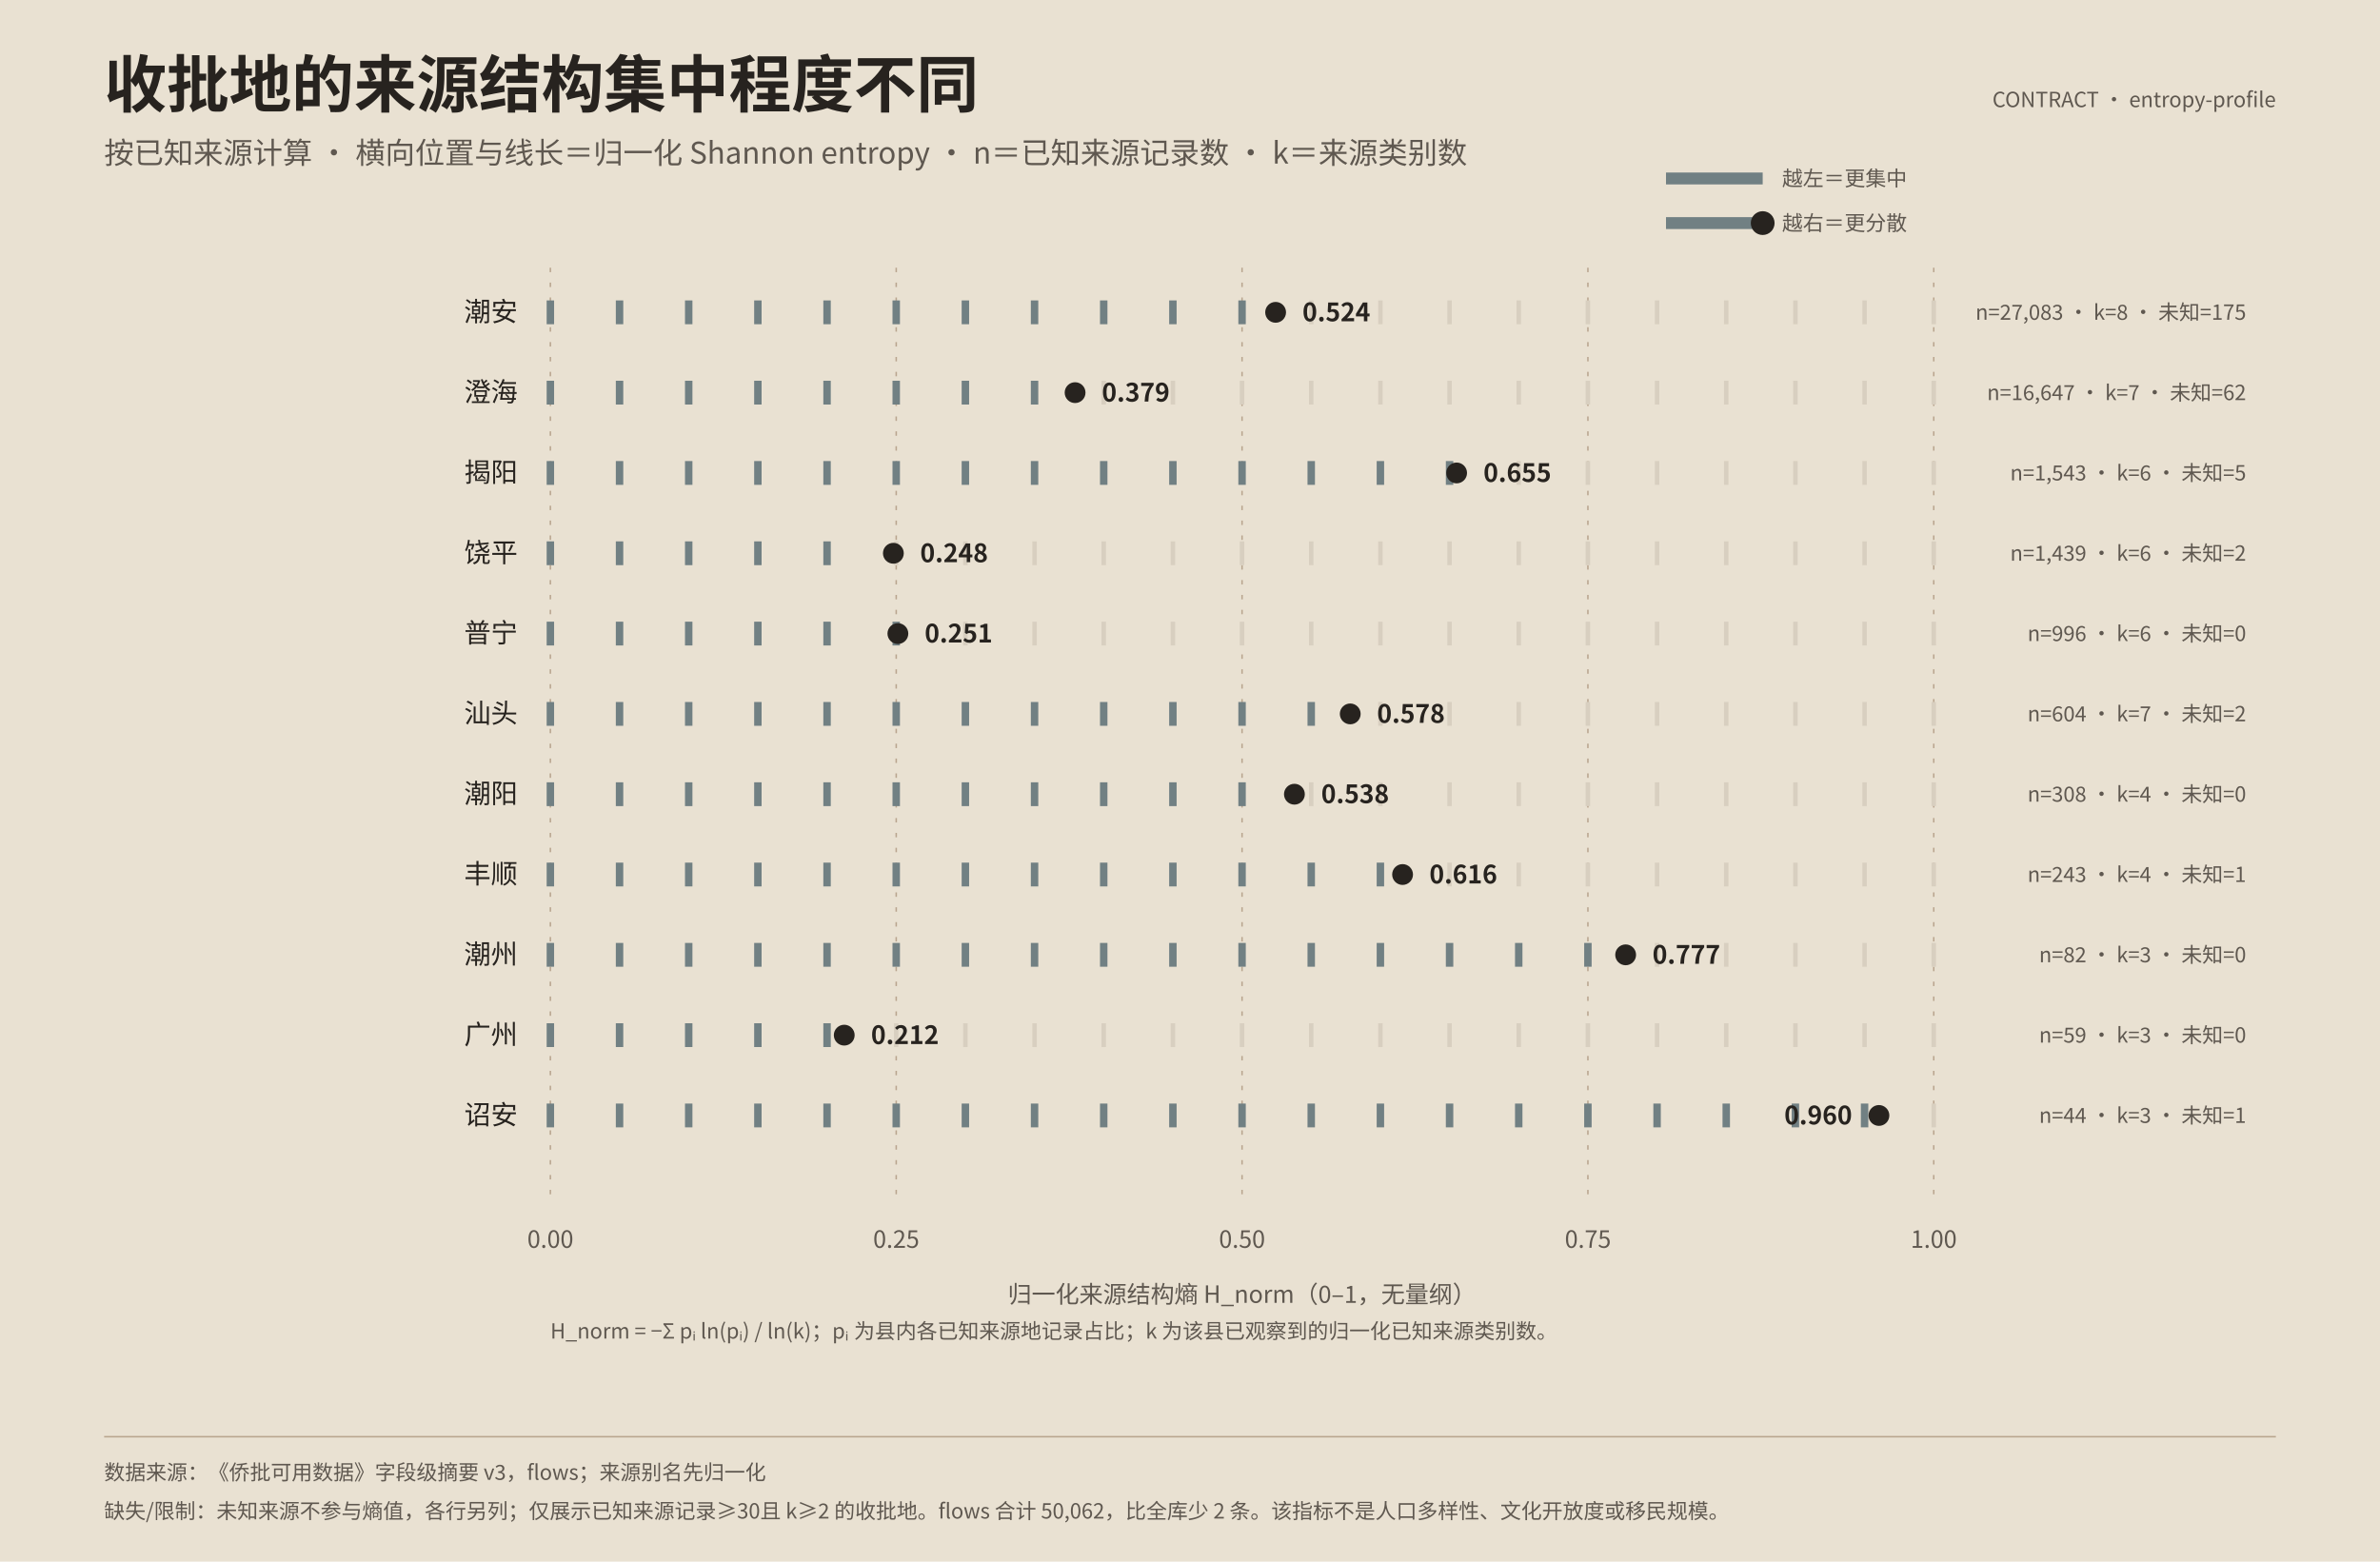
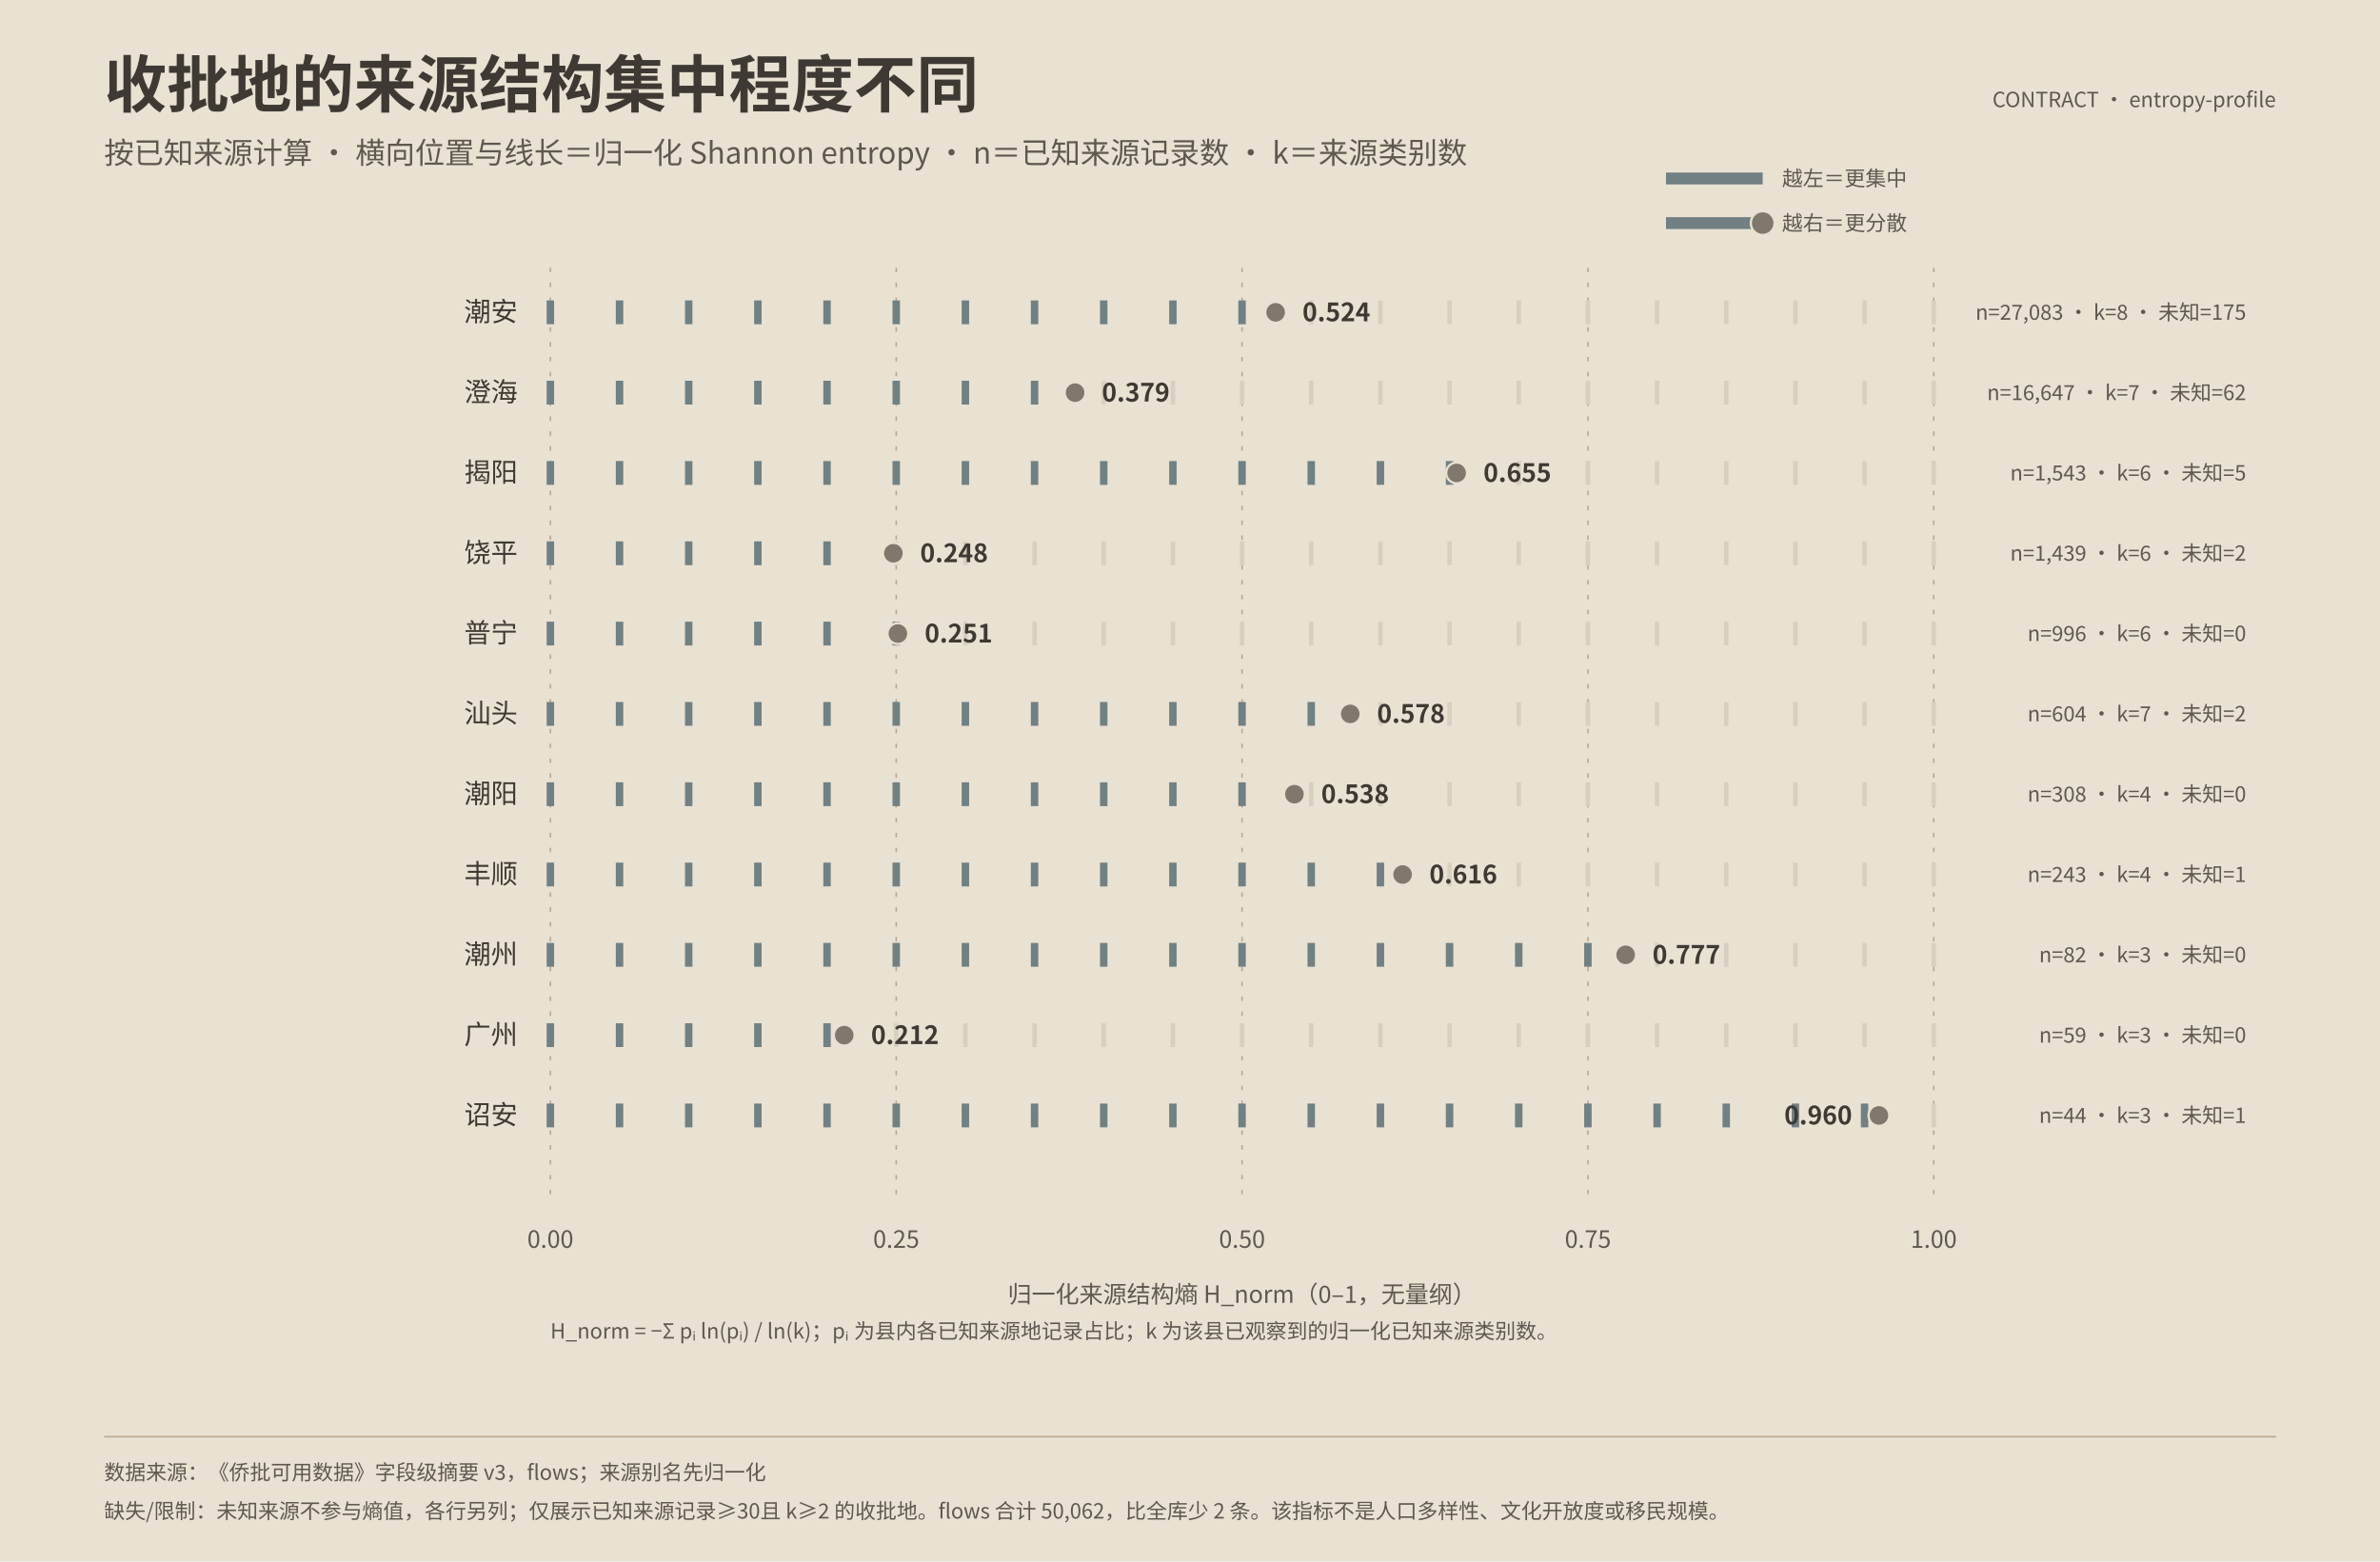
<svg xmlns="http://www.w3.org/2000/svg" width="1600" height="1050" viewBox="0 0 1600 1050" role="img" aria-labelledby="title desc">
-   <style>text{font-family:"Microsoft YaHei","Noto Sans CJK SC",sans-serif;fill:#27231F}.title{font-size:42px;font-weight:700}.sub{font-size:20px;fill:#5F5850}.axis{font-size:16px;fill:#5F5850}.label{font-size:18px}.small{font-size:14px;fill:#5F5850}.value{font-size:17px;font-weight:700}.hair{vector-effect:non-scaling-stroke}</style>
+   <style>text{font-family:"Microsoft YaHei","Noto Sans CJK SC",sans-serif;fill:#3E3933}.title{font-size:42px;font-weight:700}.sub{font-size:20px;fill:#5F5850}.axis{font-size:16px;fill:#5F5850}.label{font-size:18px}.small{font-size:14px;fill:#5F5850}.value{font-size:17px;font-weight:700}.hair{vector-effect:non-scaling-stroke}</style>
  <rect id="background" width="1600" height="1050" fill="#E9E1D2" />
  <g id="chart-title">
    <text class="title" x="70" y="72">收批地的来源结构集中程度不同</text>
    <text class="sub" x="70" y="110">按已知来源计算 · 横向位置与线长＝归一化 Shannon entropy · n＝已知来源记录数 · k＝来源类别数</text>
    <text class="small" x="1530" y="72" text-anchor="end">CONTRACT · entropy-profile</text>
  </g>
  <g id="axes-and-grid">
    <line x1="370" x2="370" y1="180" y2="804" stroke="#B9A58F" stroke-dasharray="3 7" />
    <text class="axis" x="370" y="839" text-anchor="middle">0.00</text>
    <line x1="602.5" x2="602.5" y1="180" y2="804" stroke="#B9A58F" stroke-dasharray="3 7" />
    <text class="axis" x="602.5" y="839" text-anchor="middle">0.25</text>
    <line x1="835" x2="835" y1="180" y2="804" stroke="#B9A58F" stroke-dasharray="3 7" />
    <text class="axis" x="835" y="839" text-anchor="middle">0.50</text>
    <line x1="1067.5" x2="1067.5" y1="180" y2="804" stroke="#B9A58F" stroke-dasharray="3 7" />
    <text class="axis" x="1067.5" y="839" text-anchor="middle">0.75</text>
    <line x1="1300" x2="1300" y1="180" y2="804" stroke="#B9A58F" stroke-dasharray="3 7" />
    <text class="axis" x="1300" y="839" text-anchor="middle">1.00</text>
    <text class="axis" x="835" y="876" text-anchor="middle">归一化来源结构熵 H_norm（0–1，无量纲）</text>
  </g>
  <g id="entropy-bars">
    <g data-county="潮安">
      <text class="label" x="348" y="216" text-anchor="end">潮安</text>
      <line x1="370" x2="370" y1="202" y2="218" stroke="#718083" stroke-width="5" />
      <line x1="416.5" x2="416.5" y1="202" y2="218" stroke="#718083" stroke-width="5" />
      <line x1="463" x2="463" y1="202" y2="218" stroke="#718083" stroke-width="5" />
      <line x1="509.5" x2="509.5" y1="202" y2="218" stroke="#718083" stroke-width="5" />
      <line x1="556" x2="556" y1="202" y2="218" stroke="#718083" stroke-width="5" />
      <line x1="602.5" x2="602.5" y1="202" y2="218" stroke="#718083" stroke-width="5" />
      <line x1="649" x2="649" y1="202" y2="218" stroke="#718083" stroke-width="5" />
      <line x1="695.5" x2="695.5" y1="202" y2="218" stroke="#718083" stroke-width="5" />
      <line x1="742" x2="742" y1="202" y2="218" stroke="#718083" stroke-width="5" />
      <line x1="788.5" x2="788.5" y1="202" y2="218" stroke="#718083" stroke-width="5" />
      <line x1="835" x2="835" y1="202" y2="218" stroke="#718083" stroke-width="5" />
      <line x1="881.5" x2="881.5" y1="202" y2="218" stroke="#D8CFC0" stroke-width="3" />
      <line x1="928" x2="928" y1="202" y2="218" stroke="#D8CFC0" stroke-width="3" />
      <line x1="974.5" x2="974.5" y1="202" y2="218" stroke="#D8CFC0" stroke-width="3" />
      <line x1="1021" x2="1021" y1="202" y2="218" stroke="#D8CFC0" stroke-width="3" />
      <line x1="1067.5" x2="1067.5" y1="202" y2="218" stroke="#D8CFC0" stroke-width="3" />
      <line x1="1114" x2="1114" y1="202" y2="218" stroke="#D8CFC0" stroke-width="3" />
      <line x1="1160.5" x2="1160.5" y1="202" y2="218" stroke="#D8CFC0" stroke-width="3" />
      <line x1="1207" x2="1207" y1="202" y2="218" stroke="#D8CFC0" stroke-width="3" />
      <line x1="1253.5" x2="1253.5" y1="202" y2="218" stroke="#D8CFC0" stroke-width="3" />
      <line x1="1300" x2="1300" y1="202" y2="218" stroke="#D8CFC0" stroke-width="3" />
-       <circle cx="857.562" cy="210" r="7" fill="#27231F" />
+       <circle cx="857.562" cy="210" r="7" fill="#81786D" stroke="#E9E1D2" stroke-width="1.5" />
      <text class="value" x="875.562" y="216" text-anchor="start">0.524</text>
      <text class="small" x="1510" y="215" text-anchor="end">n=27,083 · k=8 · 未知=175</text>
    </g>
    <g data-county="澄海">
      <text class="label" x="348" y="270" text-anchor="end">澄海</text>
      <line x1="370" x2="370" y1="256" y2="272" stroke="#718083" stroke-width="5" />
      <line x1="416.5" x2="416.5" y1="256" y2="272" stroke="#718083" stroke-width="5" />
      <line x1="463" x2="463" y1="256" y2="272" stroke="#718083" stroke-width="5" />
      <line x1="509.5" x2="509.5" y1="256" y2="272" stroke="#718083" stroke-width="5" />
      <line x1="556" x2="556" y1="256" y2="272" stroke="#718083" stroke-width="5" />
      <line x1="602.5" x2="602.5" y1="256" y2="272" stroke="#718083" stroke-width="5" />
      <line x1="649" x2="649" y1="256" y2="272" stroke="#718083" stroke-width="5" />
      <line x1="695.5" x2="695.5" y1="256" y2="272" stroke="#718083" stroke-width="5" />
      <line x1="742" x2="742" y1="256" y2="272" stroke="#D8CFC0" stroke-width="3" />
      <line x1="788.5" x2="788.5" y1="256" y2="272" stroke="#D8CFC0" stroke-width="3" />
      <line x1="835" x2="835" y1="256" y2="272" stroke="#D8CFC0" stroke-width="3" />
      <line x1="881.5" x2="881.5" y1="256" y2="272" stroke="#D8CFC0" stroke-width="3" />
      <line x1="928" x2="928" y1="256" y2="272" stroke="#D8CFC0" stroke-width="3" />
      <line x1="974.5" x2="974.5" y1="256" y2="272" stroke="#D8CFC0" stroke-width="3" />
      <line x1="1021" x2="1021" y1="256" y2="272" stroke="#D8CFC0" stroke-width="3" />
      <line x1="1067.5" x2="1067.5" y1="256" y2="272" stroke="#D8CFC0" stroke-width="3" />
      <line x1="1114" x2="1114" y1="256" y2="272" stroke="#D8CFC0" stroke-width="3" />
      <line x1="1160.5" x2="1160.5" y1="256" y2="272" stroke="#D8CFC0" stroke-width="3" />
      <line x1="1207" x2="1207" y1="256" y2="272" stroke="#D8CFC0" stroke-width="3" />
      <line x1="1253.5" x2="1253.5" y1="256" y2="272" stroke="#D8CFC0" stroke-width="3" />
      <line x1="1300" x2="1300" y1="256" y2="272" stroke="#D8CFC0" stroke-width="3" />
-       <circle cx="722.751" cy="264" r="7" fill="#27231F" />
+       <circle cx="722.751" cy="264" r="7" fill="#81786D" stroke="#E9E1D2" stroke-width="1.5" />
      <text class="value" x="740.751" y="270" text-anchor="start">0.379</text>
      <text class="small" x="1510" y="269" text-anchor="end">n=16,647 · k=7 · 未知=62</text>
    </g>
    <g data-county="揭阳">
      <text class="label" x="348" y="324" text-anchor="end">揭阳</text>
      <line x1="370" x2="370" y1="310" y2="326" stroke="#718083" stroke-width="5" />
      <line x1="416.5" x2="416.5" y1="310" y2="326" stroke="#718083" stroke-width="5" />
      <line x1="463" x2="463" y1="310" y2="326" stroke="#718083" stroke-width="5" />
      <line x1="509.5" x2="509.5" y1="310" y2="326" stroke="#718083" stroke-width="5" />
      <line x1="556" x2="556" y1="310" y2="326" stroke="#718083" stroke-width="5" />
      <line x1="602.5" x2="602.5" y1="310" y2="326" stroke="#718083" stroke-width="5" />
      <line x1="649" x2="649" y1="310" y2="326" stroke="#718083" stroke-width="5" />
      <line x1="695.5" x2="695.5" y1="310" y2="326" stroke="#718083" stroke-width="5" />
      <line x1="742" x2="742" y1="310" y2="326" stroke="#718083" stroke-width="5" />
      <line x1="788.5" x2="788.5" y1="310" y2="326" stroke="#718083" stroke-width="5" />
      <line x1="835" x2="835" y1="310" y2="326" stroke="#718083" stroke-width="5" />
      <line x1="881.5" x2="881.5" y1="310" y2="326" stroke="#718083" stroke-width="5" />
      <line x1="928" x2="928" y1="310" y2="326" stroke="#718083" stroke-width="5" />
      <line x1="974.5" x2="974.5" y1="310" y2="326" stroke="#718083" stroke-width="5" />
      <line x1="1021" x2="1021" y1="310" y2="326" stroke="#D8CFC0" stroke-width="3" />
      <line x1="1067.5" x2="1067.5" y1="310" y2="326" stroke="#D8CFC0" stroke-width="3" />
      <line x1="1114" x2="1114" y1="310" y2="326" stroke="#D8CFC0" stroke-width="3" />
      <line x1="1160.5" x2="1160.5" y1="310" y2="326" stroke="#D8CFC0" stroke-width="3" />
      <line x1="1207" x2="1207" y1="310" y2="326" stroke="#D8CFC0" stroke-width="3" />
      <line x1="1253.5" x2="1253.5" y1="310" y2="326" stroke="#D8CFC0" stroke-width="3" />
      <line x1="1300" x2="1300" y1="310" y2="326" stroke="#D8CFC0" stroke-width="3" />
-       <circle cx="979.241" cy="318" r="7" fill="#27231F" />
+       <circle cx="979.241" cy="318" r="7" fill="#81786D" stroke="#E9E1D2" stroke-width="1.5" />
      <text class="value" x="997.241" y="324" text-anchor="start">0.655</text>
      <text class="small" x="1510" y="323" text-anchor="end">n=1,543 · k=6 · 未知=5</text>
    </g>
    <g data-county="饶平">
      <text class="label" x="348" y="378" text-anchor="end">饶平</text>
      <line x1="370" x2="370" y1="364" y2="380" stroke="#718083" stroke-width="5" />
      <line x1="416.5" x2="416.5" y1="364" y2="380" stroke="#718083" stroke-width="5" />
      <line x1="463" x2="463" y1="364" y2="380" stroke="#718083" stroke-width="5" />
      <line x1="509.5" x2="509.5" y1="364" y2="380" stroke="#718083" stroke-width="5" />
      <line x1="556" x2="556" y1="364" y2="380" stroke="#718083" stroke-width="5" />
      <line x1="602.5" x2="602.5" y1="364" y2="380" stroke="#D8CFC0" stroke-width="3" />
      <line x1="649" x2="649" y1="364" y2="380" stroke="#D8CFC0" stroke-width="3" />
      <line x1="695.5" x2="695.5" y1="364" y2="380" stroke="#D8CFC0" stroke-width="3" />
      <line x1="742" x2="742" y1="364" y2="380" stroke="#D8CFC0" stroke-width="3" />
      <line x1="788.5" x2="788.5" y1="364" y2="380" stroke="#D8CFC0" stroke-width="3" />
      <line x1="835" x2="835" y1="364" y2="380" stroke="#D8CFC0" stroke-width="3" />
      <line x1="881.5" x2="881.5" y1="364" y2="380" stroke="#D8CFC0" stroke-width="3" />
      <line x1="928" x2="928" y1="364" y2="380" stroke="#D8CFC0" stroke-width="3" />
      <line x1="974.5" x2="974.5" y1="364" y2="380" stroke="#D8CFC0" stroke-width="3" />
      <line x1="1021" x2="1021" y1="364" y2="380" stroke="#D8CFC0" stroke-width="3" />
      <line x1="1067.5" x2="1067.5" y1="364" y2="380" stroke="#D8CFC0" stroke-width="3" />
      <line x1="1114" x2="1114" y1="364" y2="380" stroke="#D8CFC0" stroke-width="3" />
      <line x1="1160.5" x2="1160.5" y1="364" y2="380" stroke="#D8CFC0" stroke-width="3" />
      <line x1="1207" x2="1207" y1="364" y2="380" stroke="#D8CFC0" stroke-width="3" />
      <line x1="1253.5" x2="1253.5" y1="364" y2="380" stroke="#D8CFC0" stroke-width="3" />
      <line x1="1300" x2="1300" y1="364" y2="380" stroke="#D8CFC0" stroke-width="3" />
-       <circle cx="600.584" cy="372" r="7" fill="#27231F" />
+       <circle cx="600.584" cy="372" r="7" fill="#81786D" stroke="#E9E1D2" stroke-width="1.5" />
      <text class="value" x="618.584" y="378" text-anchor="start">0.248</text>
      <text class="small" x="1510" y="377" text-anchor="end">n=1,439 · k=6 · 未知=2</text>
    </g>
    <g data-county="普宁">
      <text class="label" x="348" y="432" text-anchor="end">普宁</text>
      <line x1="370" x2="370" y1="418" y2="434" stroke="#718083" stroke-width="5" />
      <line x1="416.5" x2="416.5" y1="418" y2="434" stroke="#718083" stroke-width="5" />
      <line x1="463" x2="463" y1="418" y2="434" stroke="#718083" stroke-width="5" />
      <line x1="509.5" x2="509.5" y1="418" y2="434" stroke="#718083" stroke-width="5" />
      <line x1="556" x2="556" y1="418" y2="434" stroke="#718083" stroke-width="5" />
      <line x1="602.5" x2="602.5" y1="418" y2="434" stroke="#718083" stroke-width="5" />
      <line x1="649" x2="649" y1="418" y2="434" stroke="#D8CFC0" stroke-width="3" />
      <line x1="695.5" x2="695.5" y1="418" y2="434" stroke="#D8CFC0" stroke-width="3" />
      <line x1="742" x2="742" y1="418" y2="434" stroke="#D8CFC0" stroke-width="3" />
      <line x1="788.5" x2="788.5" y1="418" y2="434" stroke="#D8CFC0" stroke-width="3" />
      <line x1="835" x2="835" y1="418" y2="434" stroke="#D8CFC0" stroke-width="3" />
      <line x1="881.5" x2="881.5" y1="418" y2="434" stroke="#D8CFC0" stroke-width="3" />
      <line x1="928" x2="928" y1="418" y2="434" stroke="#D8CFC0" stroke-width="3" />
      <line x1="974.5" x2="974.5" y1="418" y2="434" stroke="#D8CFC0" stroke-width="3" />
      <line x1="1021" x2="1021" y1="418" y2="434" stroke="#D8CFC0" stroke-width="3" />
      <line x1="1067.5" x2="1067.5" y1="418" y2="434" stroke="#D8CFC0" stroke-width="3" />
      <line x1="1114" x2="1114" y1="418" y2="434" stroke="#D8CFC0" stroke-width="3" />
      <line x1="1160.5" x2="1160.5" y1="418" y2="434" stroke="#D8CFC0" stroke-width="3" />
      <line x1="1207" x2="1207" y1="418" y2="434" stroke="#D8CFC0" stroke-width="3" />
      <line x1="1253.5" x2="1253.5" y1="418" y2="434" stroke="#D8CFC0" stroke-width="3" />
      <line x1="1300" x2="1300" y1="418" y2="434" stroke="#D8CFC0" stroke-width="3" />
-       <circle cx="603.617" cy="426" r="7" fill="#27231F" />
+       <circle cx="603.617" cy="426" r="7" fill="#81786D" stroke="#E9E1D2" stroke-width="1.5" />
      <text class="value" x="621.617" y="432" text-anchor="start">0.251</text>
      <text class="small" x="1510" y="431" text-anchor="end">n=996 · k=6 · 未知=0</text>
    </g>
    <g data-county="汕头">
      <text class="label" x="348" y="486" text-anchor="end">汕头</text>
      <line x1="370" x2="370" y1="472" y2="488" stroke="#718083" stroke-width="5" />
      <line x1="416.5" x2="416.5" y1="472" y2="488" stroke="#718083" stroke-width="5" />
      <line x1="463" x2="463" y1="472" y2="488" stroke="#718083" stroke-width="5" />
      <line x1="509.5" x2="509.5" y1="472" y2="488" stroke="#718083" stroke-width="5" />
      <line x1="556" x2="556" y1="472" y2="488" stroke="#718083" stroke-width="5" />
      <line x1="602.5" x2="602.5" y1="472" y2="488" stroke="#718083" stroke-width="5" />
      <line x1="649" x2="649" y1="472" y2="488" stroke="#718083" stroke-width="5" />
      <line x1="695.5" x2="695.5" y1="472" y2="488" stroke="#718083" stroke-width="5" />
      <line x1="742" x2="742" y1="472" y2="488" stroke="#718083" stroke-width="5" />
      <line x1="788.5" x2="788.5" y1="472" y2="488" stroke="#718083" stroke-width="5" />
      <line x1="835" x2="835" y1="472" y2="488" stroke="#718083" stroke-width="5" />
      <line x1="881.5" x2="881.5" y1="472" y2="488" stroke="#718083" stroke-width="5" />
      <line x1="928" x2="928" y1="472" y2="488" stroke="#D8CFC0" stroke-width="3" />
      <line x1="974.5" x2="974.5" y1="472" y2="488" stroke="#D8CFC0" stroke-width="3" />
      <line x1="1021" x2="1021" y1="472" y2="488" stroke="#D8CFC0" stroke-width="3" />
      <line x1="1067.5" x2="1067.5" y1="472" y2="488" stroke="#D8CFC0" stroke-width="3" />
      <line x1="1114" x2="1114" y1="472" y2="488" stroke="#D8CFC0" stroke-width="3" />
      <line x1="1160.5" x2="1160.5" y1="472" y2="488" stroke="#D8CFC0" stroke-width="3" />
      <line x1="1207" x2="1207" y1="472" y2="488" stroke="#D8CFC0" stroke-width="3" />
      <line x1="1253.5" x2="1253.5" y1="472" y2="488" stroke="#D8CFC0" stroke-width="3" />
      <line x1="1300" x2="1300" y1="472" y2="488" stroke="#D8CFC0" stroke-width="3" />
-       <circle cx="907.723" cy="480" r="7" fill="#27231F" />
+       <circle cx="907.723" cy="480" r="7" fill="#81786D" stroke="#E9E1D2" stroke-width="1.5" />
      <text class="value" x="925.723" y="486" text-anchor="start">0.578</text>
      <text class="small" x="1510" y="485" text-anchor="end">n=604 · k=7 · 未知=2</text>
    </g>
    <g data-county="潮阳">
      <text class="label" x="348" y="540" text-anchor="end">潮阳</text>
      <line x1="370" x2="370" y1="526" y2="542" stroke="#718083" stroke-width="5" />
      <line x1="416.5" x2="416.5" y1="526" y2="542" stroke="#718083" stroke-width="5" />
      <line x1="463" x2="463" y1="526" y2="542" stroke="#718083" stroke-width="5" />
      <line x1="509.5" x2="509.5" y1="526" y2="542" stroke="#718083" stroke-width="5" />
      <line x1="556" x2="556" y1="526" y2="542" stroke="#718083" stroke-width="5" />
      <line x1="602.5" x2="602.5" y1="526" y2="542" stroke="#718083" stroke-width="5" />
      <line x1="649" x2="649" y1="526" y2="542" stroke="#718083" stroke-width="5" />
      <line x1="695.5" x2="695.5" y1="526" y2="542" stroke="#718083" stroke-width="5" />
      <line x1="742" x2="742" y1="526" y2="542" stroke="#718083" stroke-width="5" />
      <line x1="788.5" x2="788.5" y1="526" y2="542" stroke="#718083" stroke-width="5" />
      <line x1="835" x2="835" y1="526" y2="542" stroke="#718083" stroke-width="5" />
      <line x1="881.5" x2="881.5" y1="526" y2="542" stroke="#D8CFC0" stroke-width="3" />
      <line x1="928" x2="928" y1="526" y2="542" stroke="#D8CFC0" stroke-width="3" />
      <line x1="974.5" x2="974.5" y1="526" y2="542" stroke="#D8CFC0" stroke-width="3" />
      <line x1="1021" x2="1021" y1="526" y2="542" stroke="#D8CFC0" stroke-width="3" />
      <line x1="1067.5" x2="1067.5" y1="526" y2="542" stroke="#D8CFC0" stroke-width="3" />
      <line x1="1114" x2="1114" y1="526" y2="542" stroke="#D8CFC0" stroke-width="3" />
      <line x1="1160.5" x2="1160.5" y1="526" y2="542" stroke="#D8CFC0" stroke-width="3" />
      <line x1="1207" x2="1207" y1="526" y2="542" stroke="#D8CFC0" stroke-width="3" />
      <line x1="1253.5" x2="1253.5" y1="526" y2="542" stroke="#D8CFC0" stroke-width="3" />
      <line x1="1300" x2="1300" y1="526" y2="542" stroke="#D8CFC0" stroke-width="3" />
-       <circle cx="870.192" cy="534" r="7" fill="#27231F" />
+       <circle cx="870.192" cy="534" r="7" fill="#81786D" stroke="#E9E1D2" stroke-width="1.5" />
      <text class="value" x="888.192" y="540" text-anchor="start">0.538</text>
      <text class="small" x="1510" y="539" text-anchor="end">n=308 · k=4 · 未知=0</text>
    </g>
    <g data-county="丰顺">
      <text class="label" x="348" y="594" text-anchor="end">丰顺</text>
      <line x1="370" x2="370" y1="580" y2="596" stroke="#718083" stroke-width="5" />
      <line x1="416.5" x2="416.5" y1="580" y2="596" stroke="#718083" stroke-width="5" />
      <line x1="463" x2="463" y1="580" y2="596" stroke="#718083" stroke-width="5" />
      <line x1="509.5" x2="509.5" y1="580" y2="596" stroke="#718083" stroke-width="5" />
      <line x1="556" x2="556" y1="580" y2="596" stroke="#718083" stroke-width="5" />
      <line x1="602.5" x2="602.5" y1="580" y2="596" stroke="#718083" stroke-width="5" />
      <line x1="649" x2="649" y1="580" y2="596" stroke="#718083" stroke-width="5" />
      <line x1="695.5" x2="695.5" y1="580" y2="596" stroke="#718083" stroke-width="5" />
      <line x1="742" x2="742" y1="580" y2="596" stroke="#718083" stroke-width="5" />
      <line x1="788.5" x2="788.5" y1="580" y2="596" stroke="#718083" stroke-width="5" />
      <line x1="835" x2="835" y1="580" y2="596" stroke="#718083" stroke-width="5" />
      <line x1="881.5" x2="881.5" y1="580" y2="596" stroke="#718083" stroke-width="5" />
      <line x1="928" x2="928" y1="580" y2="596" stroke="#718083" stroke-width="5" />
      <line x1="974.5" x2="974.5" y1="580" y2="596" stroke="#D8CFC0" stroke-width="3" />
      <line x1="1021" x2="1021" y1="580" y2="596" stroke="#D8CFC0" stroke-width="3" />
      <line x1="1067.5" x2="1067.5" y1="580" y2="596" stroke="#D8CFC0" stroke-width="3" />
      <line x1="1114" x2="1114" y1="580" y2="596" stroke="#D8CFC0" stroke-width="3" />
      <line x1="1160.5" x2="1160.5" y1="580" y2="596" stroke="#D8CFC0" stroke-width="3" />
      <line x1="1207" x2="1207" y1="580" y2="596" stroke="#D8CFC0" stroke-width="3" />
      <line x1="1253.5" x2="1253.5" y1="580" y2="596" stroke="#D8CFC0" stroke-width="3" />
      <line x1="1300" x2="1300" y1="580" y2="596" stroke="#D8CFC0" stroke-width="3" />
-       <circle cx="942.913" cy="588" r="7" fill="#27231F" />
+       <circle cx="942.913" cy="588" r="7" fill="#81786D" stroke="#E9E1D2" stroke-width="1.5" />
      <text class="value" x="960.913" y="594" text-anchor="start">0.616</text>
      <text class="small" x="1510" y="593" text-anchor="end">n=243 · k=4 · 未知=1</text>
    </g>
    <g data-county="潮州">
      <text class="label" x="348" y="648" text-anchor="end">潮州</text>
      <line x1="370" x2="370" y1="634" y2="650" stroke="#718083" stroke-width="5" />
      <line x1="416.5" x2="416.5" y1="634" y2="650" stroke="#718083" stroke-width="5" />
      <line x1="463" x2="463" y1="634" y2="650" stroke="#718083" stroke-width="5" />
      <line x1="509.5" x2="509.5" y1="634" y2="650" stroke="#718083" stroke-width="5" />
      <line x1="556" x2="556" y1="634" y2="650" stroke="#718083" stroke-width="5" />
      <line x1="602.5" x2="602.5" y1="634" y2="650" stroke="#718083" stroke-width="5" />
      <line x1="649" x2="649" y1="634" y2="650" stroke="#718083" stroke-width="5" />
      <line x1="695.5" x2="695.5" y1="634" y2="650" stroke="#718083" stroke-width="5" />
      <line x1="742" x2="742" y1="634" y2="650" stroke="#718083" stroke-width="5" />
      <line x1="788.5" x2="788.5" y1="634" y2="650" stroke="#718083" stroke-width="5" />
      <line x1="835" x2="835" y1="634" y2="650" stroke="#718083" stroke-width="5" />
      <line x1="881.5" x2="881.5" y1="634" y2="650" stroke="#718083" stroke-width="5" />
      <line x1="928" x2="928" y1="634" y2="650" stroke="#718083" stroke-width="5" />
      <line x1="974.5" x2="974.5" y1="634" y2="650" stroke="#718083" stroke-width="5" />
      <line x1="1021" x2="1021" y1="634" y2="650" stroke="#718083" stroke-width="5" />
      <line x1="1067.5" x2="1067.5" y1="634" y2="650" stroke="#718083" stroke-width="5" />
      <line x1="1114" x2="1114" y1="634" y2="650" stroke="#D8CFC0" stroke-width="3" />
      <line x1="1160.5" x2="1160.5" y1="634" y2="650" stroke="#D8CFC0" stroke-width="3" />
      <line x1="1207" x2="1207" y1="634" y2="650" stroke="#D8CFC0" stroke-width="3" />
      <line x1="1253.5" x2="1253.5" y1="634" y2="650" stroke="#D8CFC0" stroke-width="3" />
      <line x1="1300" x2="1300" y1="634" y2="650" stroke="#D8CFC0" stroke-width="3" />
-       <circle cx="1092.872" cy="642" r="7" fill="#27231F" />
+       <circle cx="1092.872" cy="642" r="7" fill="#81786D" stroke="#E9E1D2" stroke-width="1.5" />
      <text class="value" x="1110.872" y="648" text-anchor="start">0.777</text>
      <text class="small" x="1510" y="647" text-anchor="end">n=82 · k=3 · 未知=0</text>
    </g>
    <g data-county="广州">
      <text class="label" x="348" y="702" text-anchor="end">广州</text>
      <line x1="370" x2="370" y1="688" y2="704" stroke="#718083" stroke-width="5" />
      <line x1="416.5" x2="416.5" y1="688" y2="704" stroke="#718083" stroke-width="5" />
      <line x1="463" x2="463" y1="688" y2="704" stroke="#718083" stroke-width="5" />
      <line x1="509.5" x2="509.5" y1="688" y2="704" stroke="#718083" stroke-width="5" />
      <line x1="556" x2="556" y1="688" y2="704" stroke="#718083" stroke-width="5" />
      <line x1="602.5" x2="602.5" y1="688" y2="704" stroke="#D8CFC0" stroke-width="3" />
      <line x1="649" x2="649" y1="688" y2="704" stroke="#D8CFC0" stroke-width="3" />
      <line x1="695.5" x2="695.5" y1="688" y2="704" stroke="#D8CFC0" stroke-width="3" />
      <line x1="742" x2="742" y1="688" y2="704" stroke="#D8CFC0" stroke-width="3" />
      <line x1="788.5" x2="788.5" y1="688" y2="704" stroke="#D8CFC0" stroke-width="3" />
      <line x1="835" x2="835" y1="688" y2="704" stroke="#D8CFC0" stroke-width="3" />
      <line x1="881.5" x2="881.5" y1="688" y2="704" stroke="#D8CFC0" stroke-width="3" />
      <line x1="928" x2="928" y1="688" y2="704" stroke="#D8CFC0" stroke-width="3" />
      <line x1="974.5" x2="974.5" y1="688" y2="704" stroke="#D8CFC0" stroke-width="3" />
      <line x1="1021" x2="1021" y1="688" y2="704" stroke="#D8CFC0" stroke-width="3" />
      <line x1="1067.5" x2="1067.5" y1="688" y2="704" stroke="#D8CFC0" stroke-width="3" />
      <line x1="1114" x2="1114" y1="688" y2="704" stroke="#D8CFC0" stroke-width="3" />
      <line x1="1160.5" x2="1160.5" y1="688" y2="704" stroke="#D8CFC0" stroke-width="3" />
      <line x1="1207" x2="1207" y1="688" y2="704" stroke="#D8CFC0" stroke-width="3" />
      <line x1="1253.5" x2="1253.5" y1="688" y2="704" stroke="#D8CFC0" stroke-width="3" />
      <line x1="1300" x2="1300" y1="688" y2="704" stroke="#D8CFC0" stroke-width="3" />
-       <circle cx="567.552" cy="696" r="7" fill="#27231F" />
+       <circle cx="567.552" cy="696" r="7" fill="#81786D" stroke="#E9E1D2" stroke-width="1.5" />
      <text class="value" x="585.552" y="702" text-anchor="start">0.212</text>
      <text class="small" x="1510" y="701" text-anchor="end">n=59 · k=3 · 未知=0</text>
    </g>
    <g data-county="诏安">
      <text class="label" x="348" y="756" text-anchor="end">诏安</text>
      <line x1="370" x2="370" y1="742" y2="758" stroke="#718083" stroke-width="5" />
      <line x1="416.5" x2="416.5" y1="742" y2="758" stroke="#718083" stroke-width="5" />
      <line x1="463" x2="463" y1="742" y2="758" stroke="#718083" stroke-width="5" />
      <line x1="509.5" x2="509.5" y1="742" y2="758" stroke="#718083" stroke-width="5" />
      <line x1="556" x2="556" y1="742" y2="758" stroke="#718083" stroke-width="5" />
      <line x1="602.5" x2="602.5" y1="742" y2="758" stroke="#718083" stroke-width="5" />
      <line x1="649" x2="649" y1="742" y2="758" stroke="#718083" stroke-width="5" />
      <line x1="695.5" x2="695.5" y1="742" y2="758" stroke="#718083" stroke-width="5" />
      <line x1="742" x2="742" y1="742" y2="758" stroke="#718083" stroke-width="5" />
      <line x1="788.5" x2="788.5" y1="742" y2="758" stroke="#718083" stroke-width="5" />
      <line x1="835" x2="835" y1="742" y2="758" stroke="#718083" stroke-width="5" />
      <line x1="881.5" x2="881.5" y1="742" y2="758" stroke="#718083" stroke-width="5" />
      <line x1="928" x2="928" y1="742" y2="758" stroke="#718083" stroke-width="5" />
      <line x1="974.5" x2="974.5" y1="742" y2="758" stroke="#718083" stroke-width="5" />
      <line x1="1021" x2="1021" y1="742" y2="758" stroke="#718083" stroke-width="5" />
      <line x1="1067.5" x2="1067.5" y1="742" y2="758" stroke="#718083" stroke-width="5" />
      <line x1="1114" x2="1114" y1="742" y2="758" stroke="#718083" stroke-width="5" />
      <line x1="1160.5" x2="1160.5" y1="742" y2="758" stroke="#718083" stroke-width="5" />
      <line x1="1207" x2="1207" y1="742" y2="758" stroke="#718083" stroke-width="5" />
      <line x1="1253.5" x2="1253.5" y1="742" y2="758" stroke="#718083" stroke-width="5" />
      <line x1="1300" x2="1300" y1="742" y2="758" stroke="#D8CFC0" stroke-width="3" />
-       <circle cx="1263.15" cy="750" r="7" fill="#27231F" />
+       <circle cx="1263.15" cy="750" r="7" fill="#81786D" stroke="#E9E1D2" stroke-width="1.5" />
      <text class="value" x="1245.15" y="756" text-anchor="end">0.960</text>
      <text class="small" x="1510" y="755" text-anchor="end">n=44 · k=3 · 未知=1</text>
    </g>
  </g>
  <g id="formula">
    <text class="small" x="370" y="900">H_norm = −Σ pᵢ ln(pᵢ) / ln(k)；pᵢ 为县内各已知来源地记录占比；k 为该县已观察到的归一化已知来源类别数。</text>
  </g>
  <g id="chart-legend">
    <g transform="translate(1120 120)">
      <line x1="0" x2="65" y1="0" y2="0" stroke="#718083" stroke-width="8" />
      <text class="small" x="78" y="5">越左＝更集中</text>
      <line x1="0" x2="65" y1="30" y2="30" stroke="#718083" stroke-width="8" />
-       <circle cx="65" cy="30" r="8" fill="#27231F" />
+       <circle cx="65" cy="30" r="8" fill="#81786D" stroke="#E9E1D2" stroke-width="1.5" />
      <text class="small" x="78" y="35">越右＝更分散</text>
    </g>
  </g>
  <g id="source-and-notes">
    <line x1="70" x2="1530" y1="966" y2="966" stroke="#B9A58F" />
    <text class="small" x="70" y="995">数据来源：《侨批可用数据》字段级摘要 v3，flows；来源别名先归一化</text>
    <text class="small" x="70" y="1021">缺失/限制：未知来源不参与熵值，各行另列；仅展示已知来源记录≥30且 k≥2 的收批地。flows 合计 50,062，比全库少 2 条。该指标不是人口多样性、文化开放度或移民规模。</text>
  </g>
</svg>
